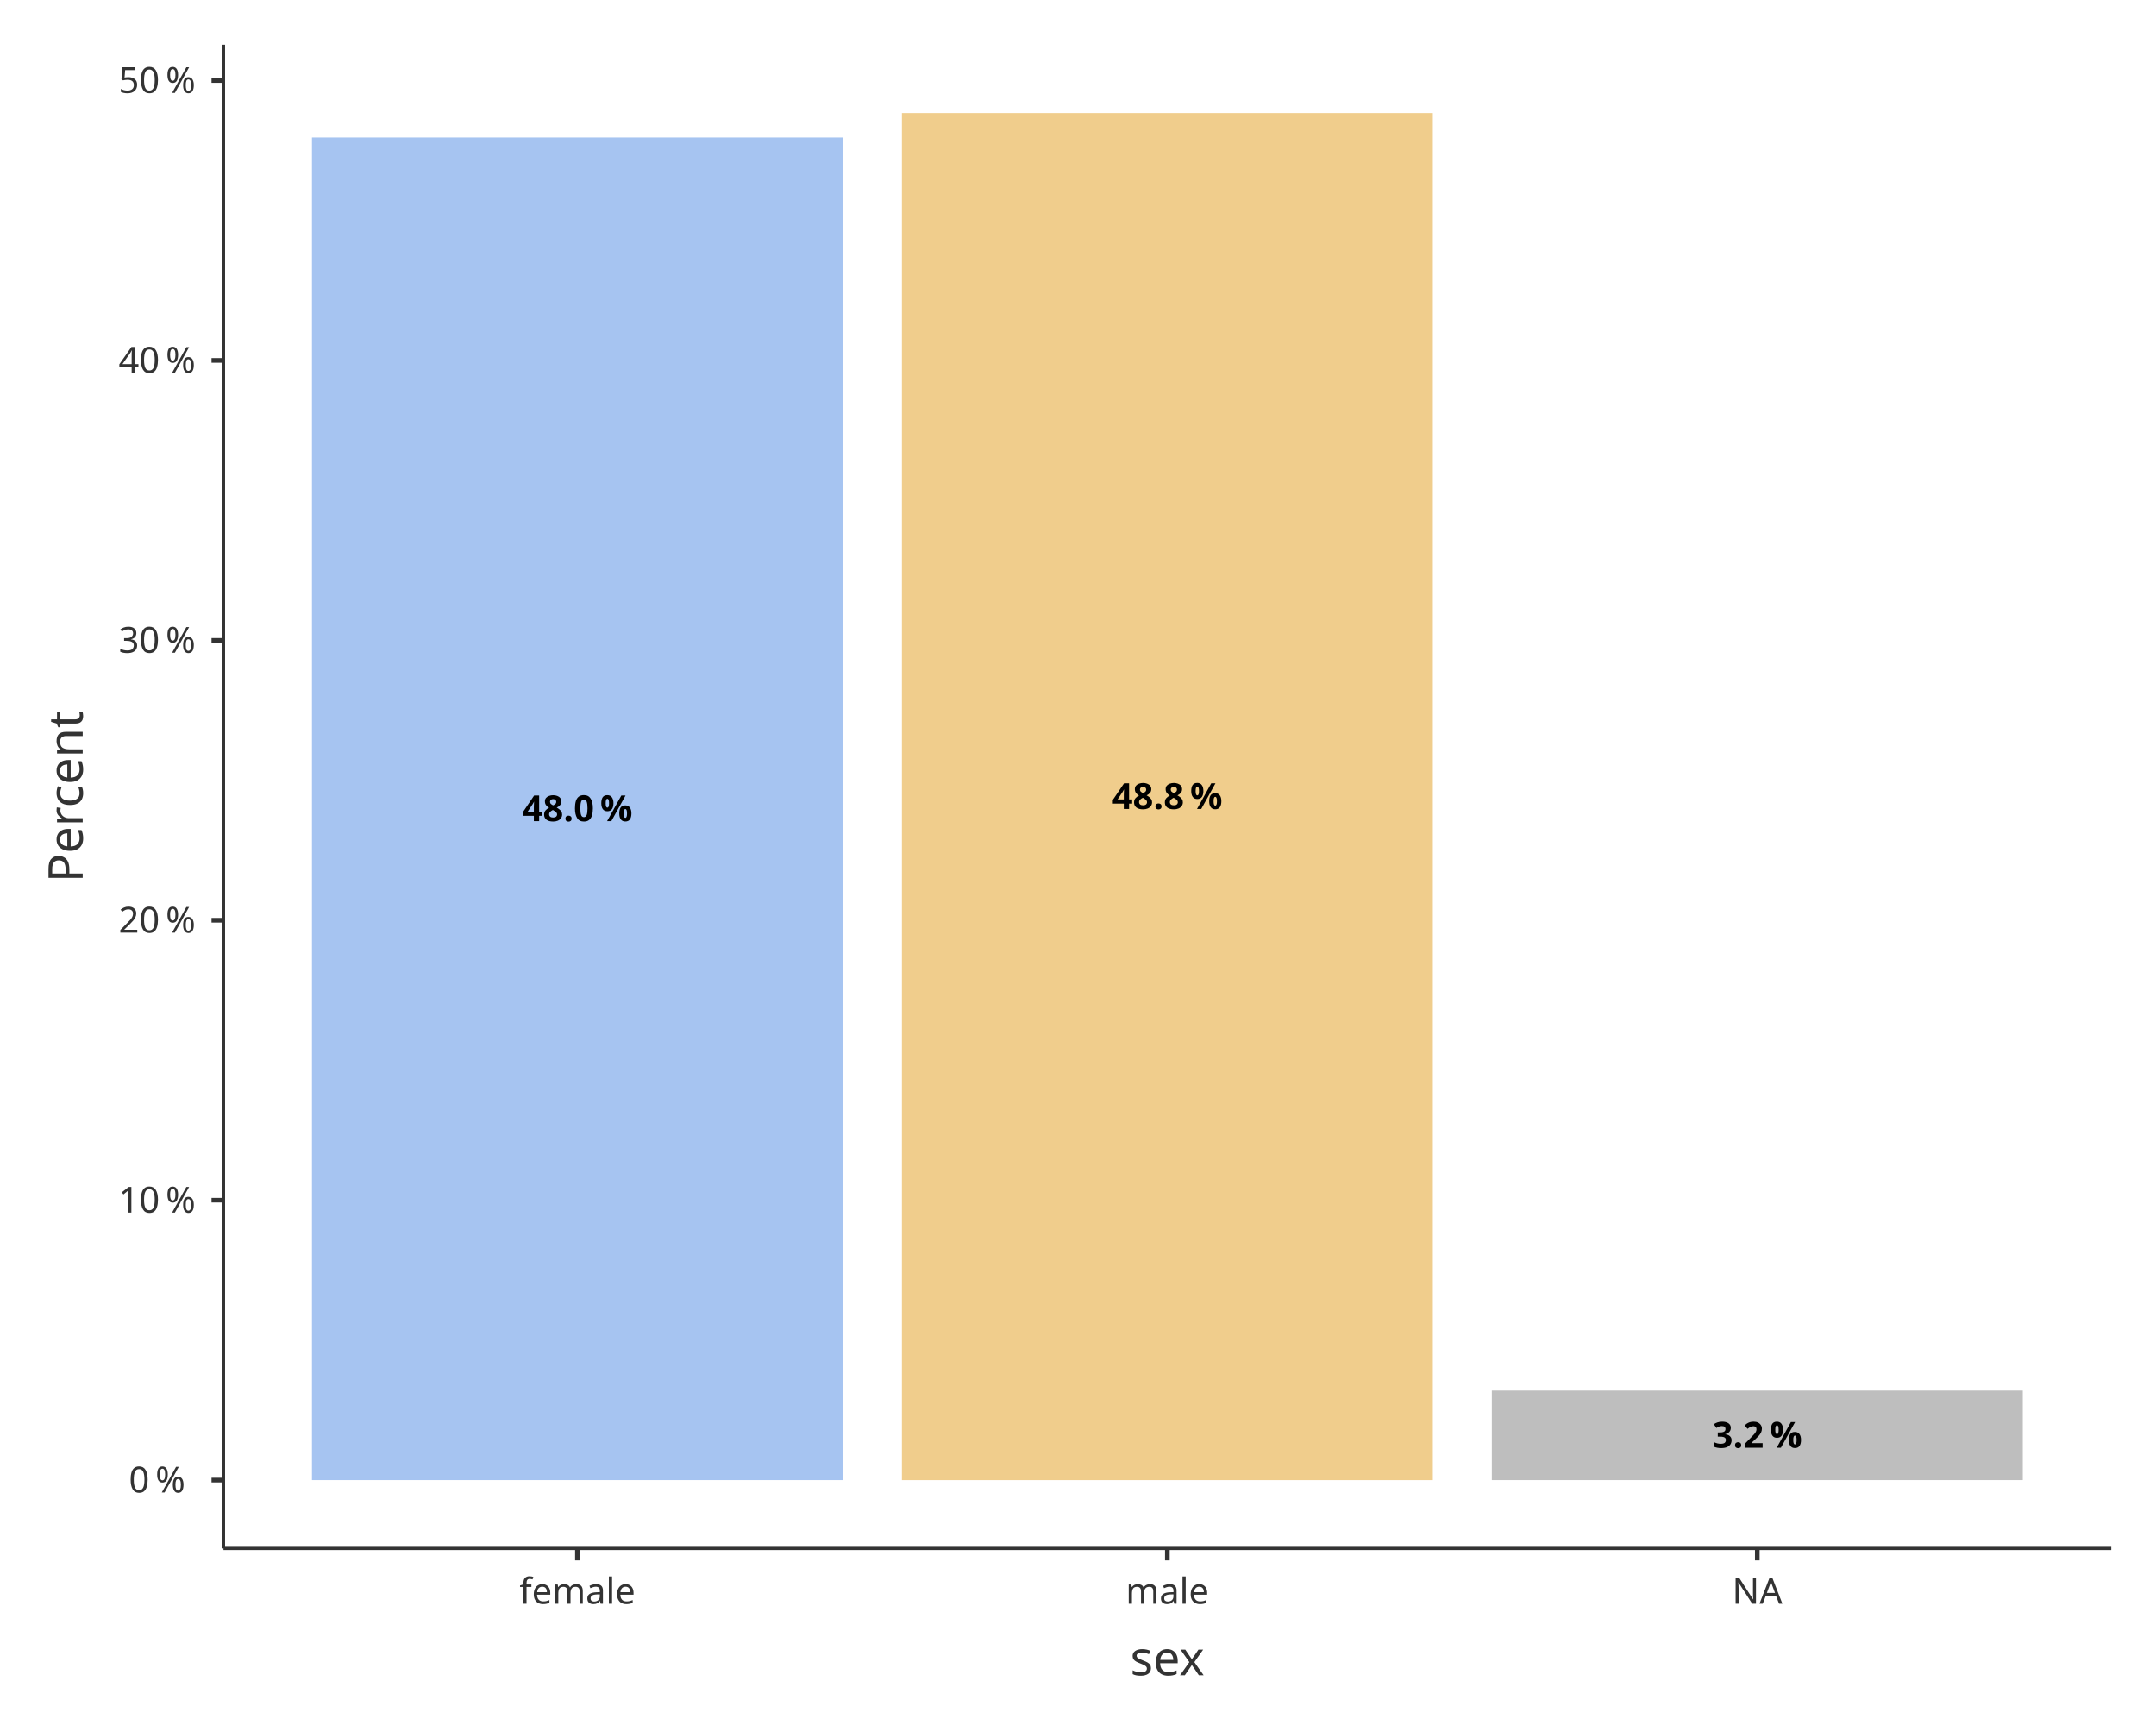
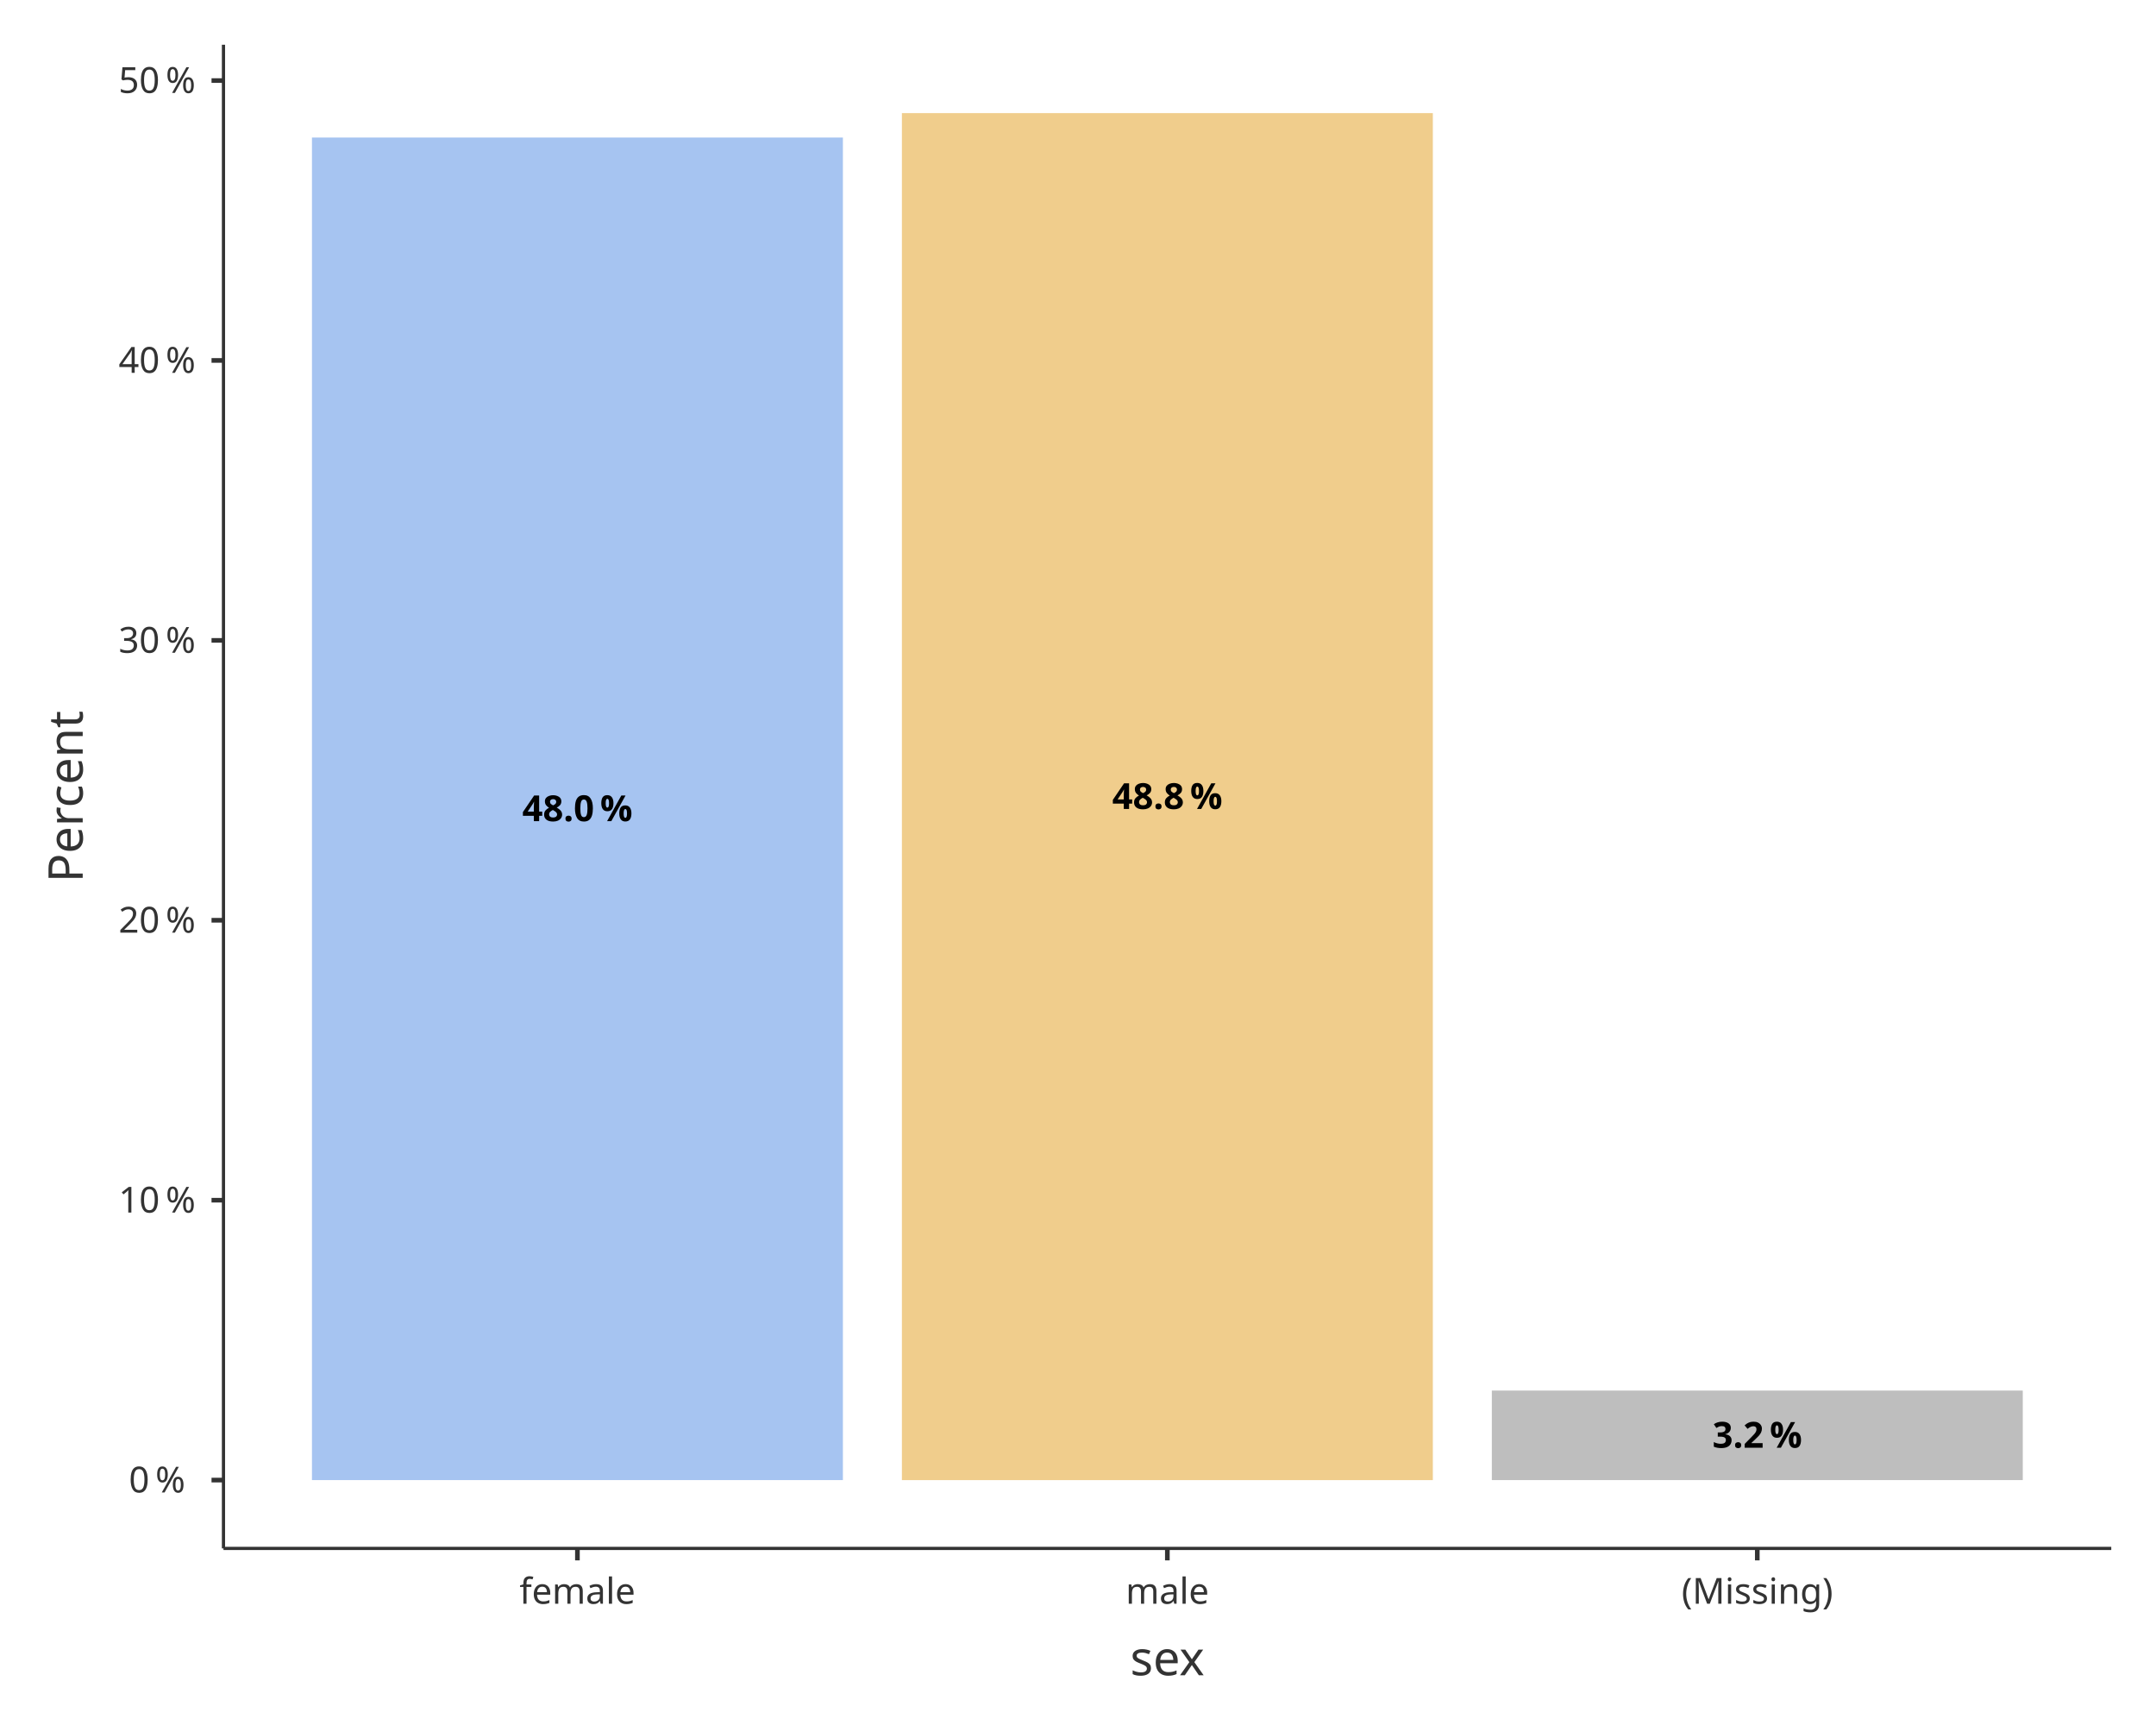
<svg xmlns="http://www.w3.org/2000/svg" class="svglite" data-engine-version="2.0" width="720.00pt" height="576.00pt" viewBox="0 0 720.00 576.00">
  <defs>
    <style type="text/css">
    .svglite line, .svglite polyline, .svglite polygon, .svglite path, .svglite rect, .svglite circle {
      fill: none;
      stroke: #000000;
      stroke-linecap: round;
      stroke-linejoin: round;
      stroke-miterlimit: 10.00;
    }
  </style>
  </defs>
  <rect width="100%" height="100%" style="stroke: none; fill: #FFFFFF;" />
  <defs>
    <clipPath id="cpMC4wMHw3MjAuMDB8MC4wMHw1NzYuMDA=">
      <rect x="0.00" y="0.00" width="720.00" height="576.00" />
    </clipPath>
  </defs>
  <g clip-path="url(#cpMC4wMHw3MjAuMDB8MC4wMHw1NzYuMDA=)">
    <rect x="0.00" y="0.00" width="720.00" height="576.00" style="stroke-width: 1.55; stroke: none;" />
    <rect x="74.63" y="14.94" width="630.43" height="502.10" style="stroke-width: 1.55; stroke: none;" />
    <rect x="104.18" y="45.92" width="177.31" height="448.30" style="stroke-width: 1.55; stroke: none; stroke-linecap: butt; stroke-linejoin: miter; fill: #A6C4F1;" />
    <rect x="301.19" y="37.77" width="177.31" height="456.46" style="stroke-width: 1.55; stroke: none; stroke-linecap: butt; stroke-linejoin: miter; fill: #F0CD8C;" />
    <rect x="498.20" y="464.33" width="177.31" height="29.89" style="stroke-width: 1.55; stroke: none; stroke-linecap: butt; stroke-linejoin: miter; fill: #BEBEBE;" />
    <text x="192.83" y="274.20" text-anchor="middle" style="font-size: 12.00px; font-weight: bold; font-family: sans;" textLength="36.43px" lengthAdjust="spacingAndGlyphs">48.0 %</text>
    <text x="389.84" y="270.12" text-anchor="middle" style="font-size: 12.00px; font-weight: bold; font-family: sans;" textLength="36.43px" lengthAdjust="spacingAndGlyphs">48.8 %</text>
    <text x="586.85" y="483.41" text-anchor="middle" style="font-size: 12.00px; font-weight: bold; font-family: sans;" textLength="29.76px" lengthAdjust="spacingAndGlyphs">3.2 %</text>
    <polyline points="74.63,517.04 74.63,14.94 " style="stroke-width: 1.07; stroke: #333333; stroke-linecap: butt;" />
    <text x="52.45" y="498.35" text-anchor="middle" style="font-size: 12.00px; fill: #333333; font-family: sans;" textLength="19.75px" lengthAdjust="spacingAndGlyphs">0 %</text>
    <text x="52.45" y="404.89" text-anchor="middle" style="font-size: 12.00px; fill: #333333; font-family: sans;" textLength="26.42px" lengthAdjust="spacingAndGlyphs">10 %</text>
    <text x="52.45" y="311.42" text-anchor="middle" style="font-size: 12.00px; fill: #333333; font-family: sans;" textLength="26.42px" lengthAdjust="spacingAndGlyphs">20 %</text>
    <text x="52.45" y="217.96" text-anchor="middle" style="font-size: 12.00px; fill: #333333; font-family: sans;" textLength="26.42px" lengthAdjust="spacingAndGlyphs">30 %</text>
    <text x="52.45" y="124.49" text-anchor="middle" style="font-size: 12.00px; fill: #333333; font-family: sans;" textLength="26.42px" lengthAdjust="spacingAndGlyphs">40 %</text>
    <text x="52.45" y="31.03" text-anchor="middle" style="font-size: 12.00px; fill: #333333; font-family: sans;" textLength="26.42px" lengthAdjust="spacingAndGlyphs">50 %</text>
    <polyline points="70.64,494.22 74.63,494.22 " style="stroke-width: 1.55; stroke: #333333; stroke-linecap: butt;" />
    <polyline points="70.64,400.76 74.63,400.76 " style="stroke-width: 1.55; stroke: #333333; stroke-linecap: butt;" />
    <polyline points="70.64,307.29 74.63,307.29 " style="stroke-width: 1.55; stroke: #333333; stroke-linecap: butt;" />
    <polyline points="70.64,213.83 74.63,213.83 " style="stroke-width: 1.55; stroke: #333333; stroke-linecap: butt;" />
    <polyline points="70.64,120.36 74.63,120.36 " style="stroke-width: 1.55; stroke: #333333; stroke-linecap: butt;" />
    <polyline points="70.64,26.90 74.63,26.90 " style="stroke-width: 1.55; stroke: #333333; stroke-linecap: butt;" />
    <polyline points="74.63,517.04 705.06,517.04 " style="stroke-width: 1.07; stroke: #333333; stroke-linecap: butt;" />
    <polyline points="192.83,521.03 192.83,517.04 " style="stroke-width: 1.55; stroke: #333333; stroke-linecap: butt;" />
    <polyline points="389.84,521.03 389.84,517.04 " style="stroke-width: 1.55; stroke: #333333; stroke-linecap: butt;" />
    <polyline points="586.85,521.03 586.85,517.04 " style="stroke-width: 1.55; stroke: #333333; stroke-linecap: butt;" />
    <text x="192.83" y="535.51" text-anchor="middle" style="font-size: 12.00px; fill: #333333; font-family: sans;" textLength="36.02px" lengthAdjust="spacingAndGlyphs">female</text>
    <text x="389.84" y="535.51" text-anchor="middle" style="font-size: 12.00px; fill: #333333; font-family: sans;" textLength="26.01px" lengthAdjust="spacingAndGlyphs">male</text>
-     <text x="586.85" y="535.51" text-anchor="middle" style="font-size: 12.00px; fill: #333333; font-family: sans;" textLength="16.68px" lengthAdjust="spacingAndGlyphs">NA</text>
+     <text x="586.85" y="535.51" text-anchor="middle" style="font-size: 12.00px; fill: #333333; font-family: sans;" textLength="48.68px" lengthAdjust="spacingAndGlyphs">(Missing)</text>
    <text x="389.84" y="559.40" text-anchor="middle" style="font-size: 16.00px; fill: #333333; font-family: sans;" textLength="24.91px" lengthAdjust="spacingAndGlyphs">sex</text>
    <text transform="translate(27.62,265.99) rotate(-90)" text-anchor="middle" style="font-size: 16.00px; fill: #333333; font-family: sans;" textLength="55.15px" lengthAdjust="spacingAndGlyphs">Percent</text>
  </g>
</svg>
